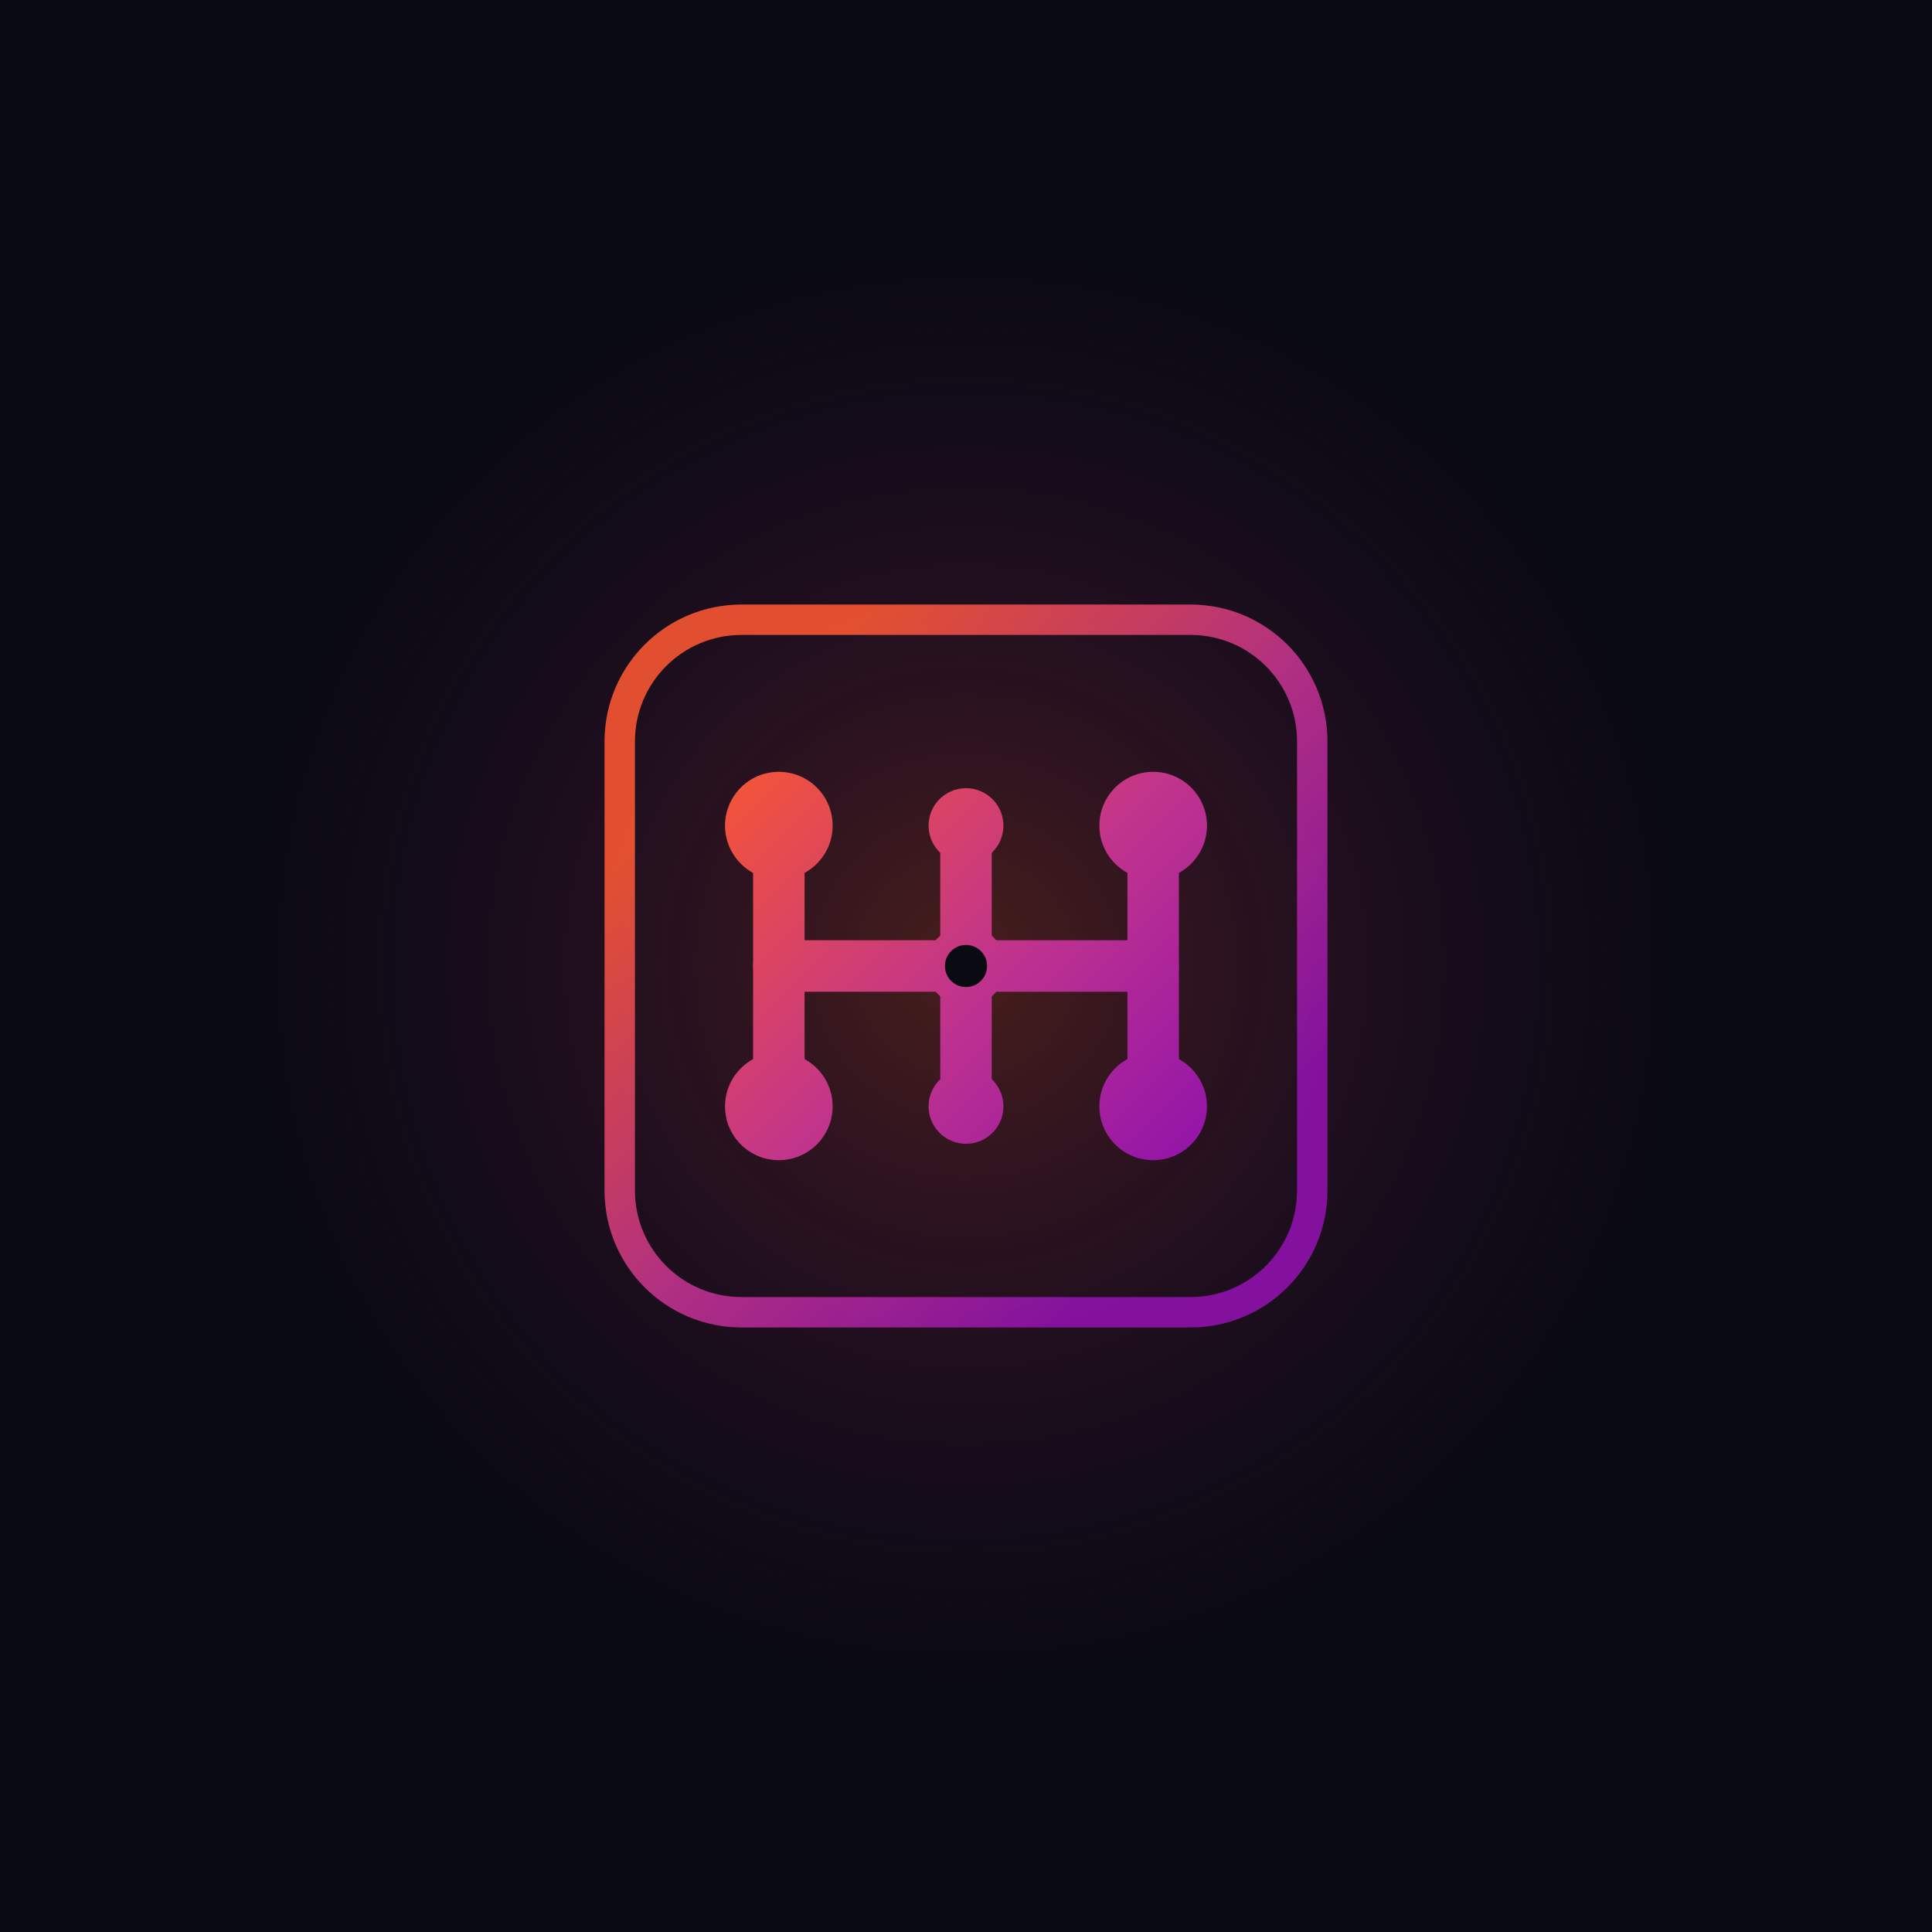
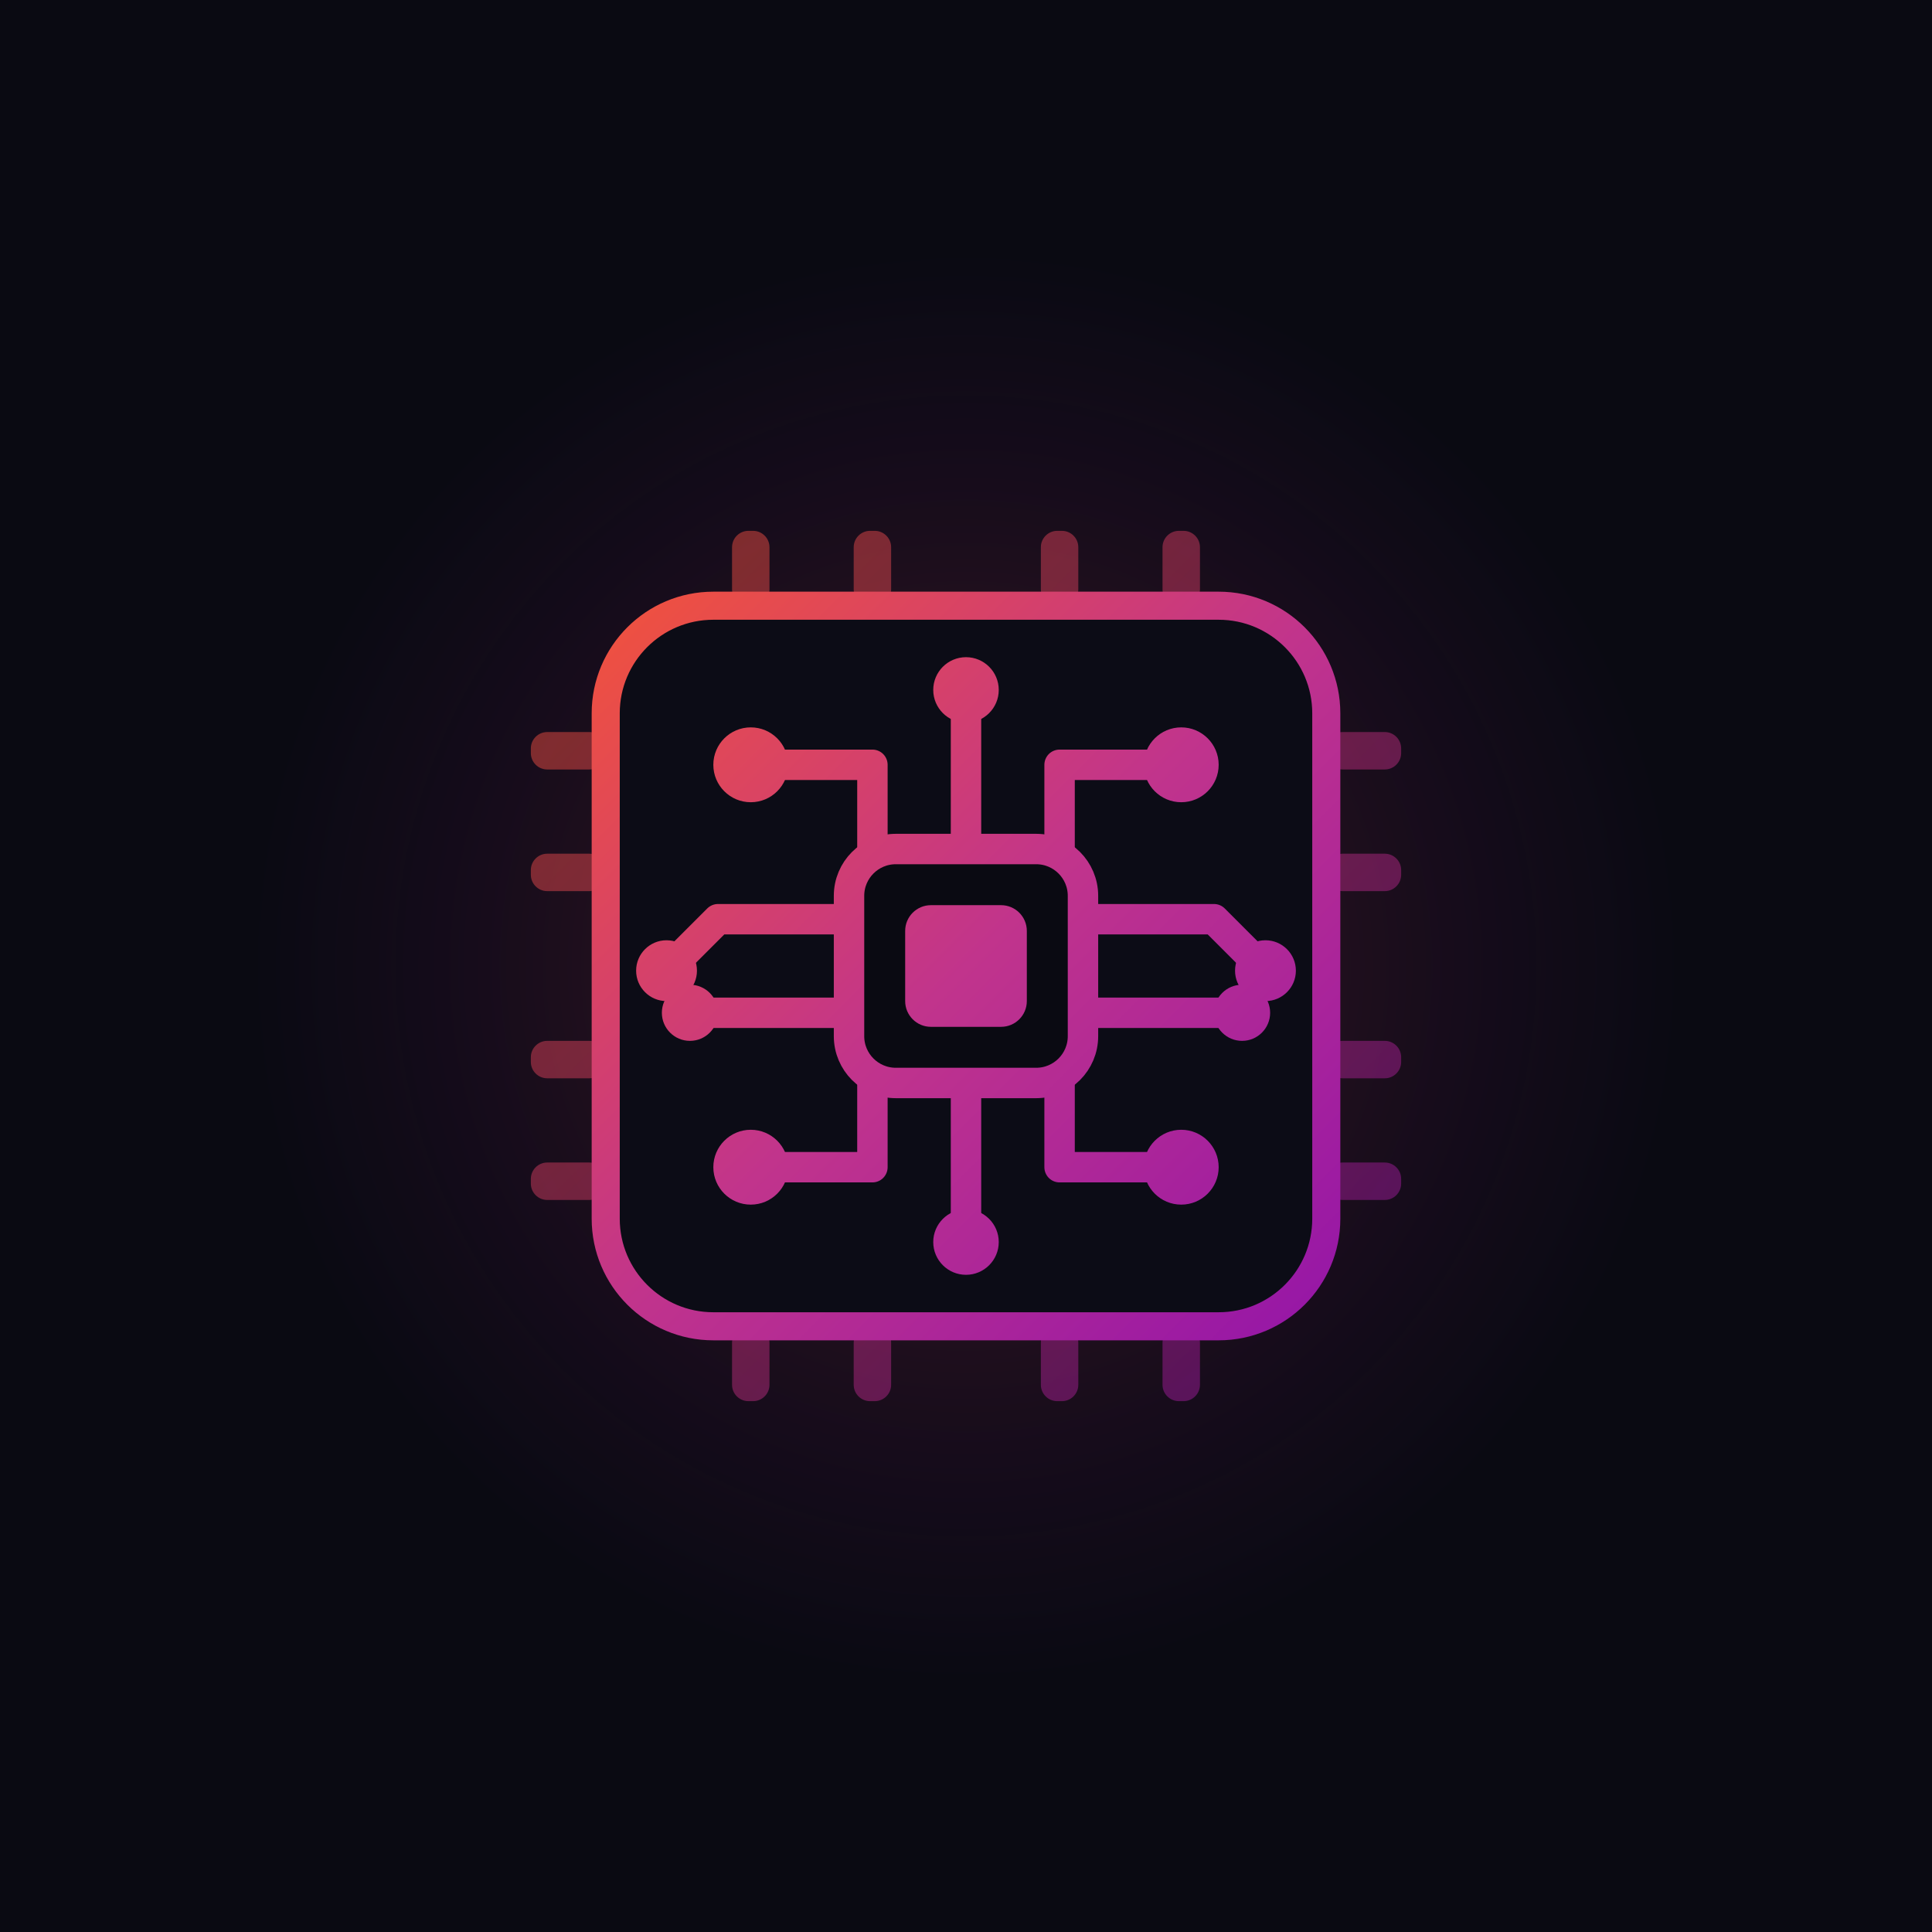
<svg xmlns="http://www.w3.org/2000/svg" viewBox="0 0 512 512" width="512" height="512" role="img" aria-labelledby="tm">
  <defs>
-     <linearGradient id="bonyM" x1="160" y1="160" x2="352" y2="352" gradientUnits="userSpaceOnUse">
+     <linearGradient id="bonyM" x1="80" y1="80" x2="432" y2="432" gradientUnits="userSpaceOnUse">
      <stop offset="0" stop-color="#f75632" />
-       <stop offset=".52" stop-color="#c1348c" />
+       <stop offset=".5" stop-color="#c1348c" />
      <stop offset="1" stop-color="#8f12ab" />
    </linearGradient>
+     <linearGradient id="pinM" x1="64" y1="64" x2="448" y2="448" gradientUnits="userSpaceOnUse">
+       <stop offset="0" stop-color="#f75632" stop-opacity=".5" />
+       <stop offset="1" stop-color="#8f12ab" stop-opacity=".5" />
+     </linearGradient>
    <radialGradient id="haloM" cx="256" cy="256" r="190" gradientUnits="userSpaceOnUse">
-       <stop offset="0" stop-color="#f75632" stop-opacity=".26" />
+       <stop offset="0" stop-color="#f75632" stop-opacity=".24" />
      <stop offset="1" stop-color="#8f12ab" stop-opacity="0" />
    </radialGradient>
  </defs>
  <rect x="0" y="0" width="512" height="512" fill="#0a0a12" />
  <circle cx="256" cy="256" r="190" fill="url(#haloM)" />
  <g transform="translate(256 256) scale(.62) translate(-256 -256)">
-     <rect x="108" y="108" width="296" height="296" rx="52" fill="none" stroke="url(#bonyM)" stroke-width="13" opacity=".9" />
-     <g stroke="url(#bonyM)" stroke-width="22" stroke-linecap="round" fill="none">
-       <path d="M176 256 H336" />
-       <path d="M176 196 V316" />
-       <path d="M256 196 V316" />
-       <path d="M336 196 V316" />
+     <g fill="url(#pinM)">
+       <rect x="156" y="70" width="16" height="32" rx="7" />
+       <rect x="208" y="70" width="16" height="32" rx="7" />
+       <rect x="288" y="70" width="16" height="32" rx="7" />
+       <rect x="340" y="70" width="16" height="32" rx="7" />
+       <rect x="156" y="410" width="16" height="32" rx="7" />
+       <rect x="208" y="410" width="16" height="32" rx="7" />
+       <rect x="288" y="410" width="16" height="32" rx="7" />
+       <rect x="340" y="410" width="16" height="32" rx="7" />
+       <rect x="70" y="156" width="32" height="16" rx="7" />
+       <rect x="70" y="208" width="32" height="16" rx="7" />
+       <rect x="70" y="288" width="32" height="16" rx="7" />
+       <rect x="70" y="340" width="32" height="16" rx="7" />
+       <rect x="410" y="156" width="32" height="16" rx="7" />
+       <rect x="410" y="208" width="32" height="16" rx="7" />
+       <rect x="410" y="288" width="32" height="16" rx="7" />
+       <rect x="410" y="340" width="32" height="16" rx="7" />
+     </g>
+     <rect x="102" y="102" width="308" height="308" rx="46" fill="#0c0c16" stroke="url(#bonyM)" stroke-width="12" />
+     <g fill="none" stroke="url(#bonyM)" stroke-width="13" stroke-linecap="round" stroke-linejoin="round">
+       <path d="M216 214 V170 H164" />
+       <path d="M256 208 V138" />
+       <path d="M296 214 V170 H348" />
+       <path d="M216 298 V342 H164" />
+       <path d="M256 304 V374" />
+       <path d="M296 298 V342 H348" />
+       <path d="M214 236 H150 L128 258" />
+       <path d="M208 276 H138" />
+       <path d="M298 236 H362 L384 258" />
+       <path d="M304 276 H374" />
    </g>
    <g fill="url(#bonyM)">
-       <circle cx="176" cy="196" r="23" />
-       <circle cx="336" cy="196" r="23" />
-       <circle cx="176" cy="316" r="23" />
-       <circle cx="336" cy="316" r="23" />
-       <circle cx="256" cy="196" r="16" />
-       <circle cx="256" cy="316" r="16" />
+       <circle cx="164" cy="170" r="16" />
+       <circle cx="348" cy="170" r="16" />
+       <circle cx="164" cy="342" r="16" />
+       <circle cx="348" cy="342" r="16" />
+       <circle cx="256" cy="138" r="14" />
+       <circle cx="256" cy="374" r="14" />
+       <circle cx="128" cy="258" r="13" />
+       <circle cx="384" cy="258" r="13" />
+       <circle cx="138" cy="276" r="12" />
+       <circle cx="374" cy="276" r="12" />
    </g>
-     <circle cx="256" cy="256" r="13" fill="#0a0a12" stroke="url(#bonyM)" stroke-width="8" />
+     <rect x="206" y="206" width="100" height="100" rx="20" fill="#0a0a12" stroke="url(#bonyM)" stroke-width="13" />
+     <rect x="230" y="230" width="52" height="52" rx="11" fill="url(#bonyM)" />
  </g>
</svg>
